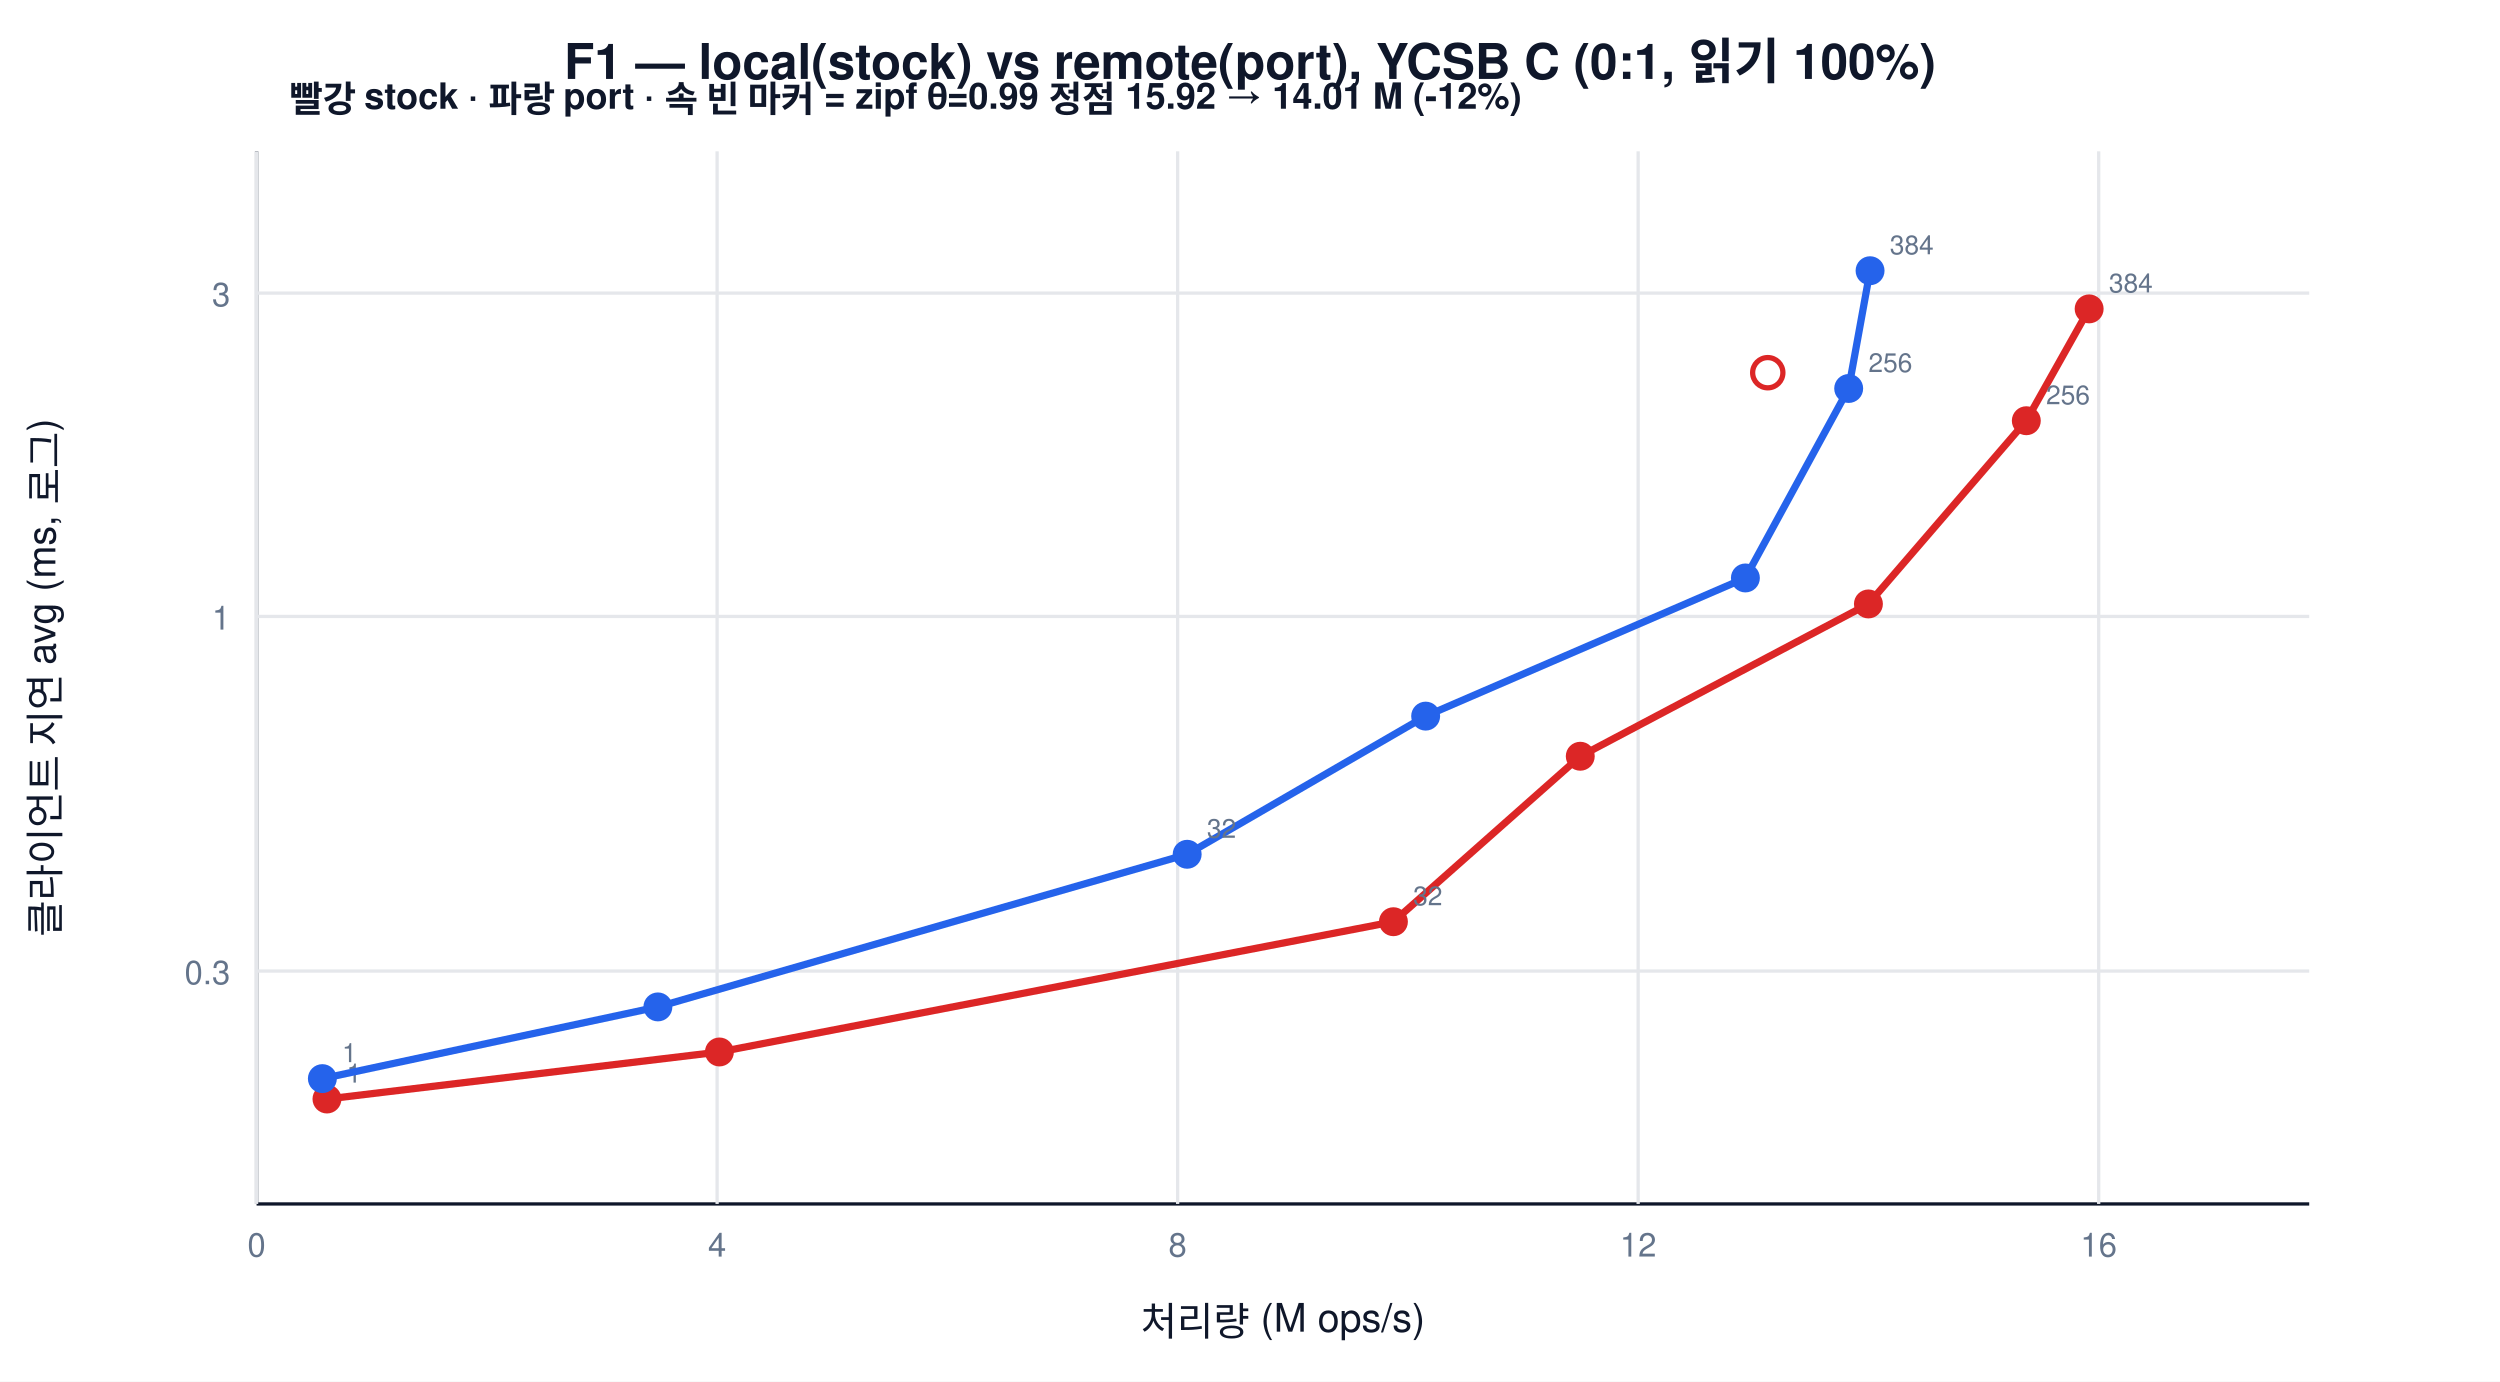
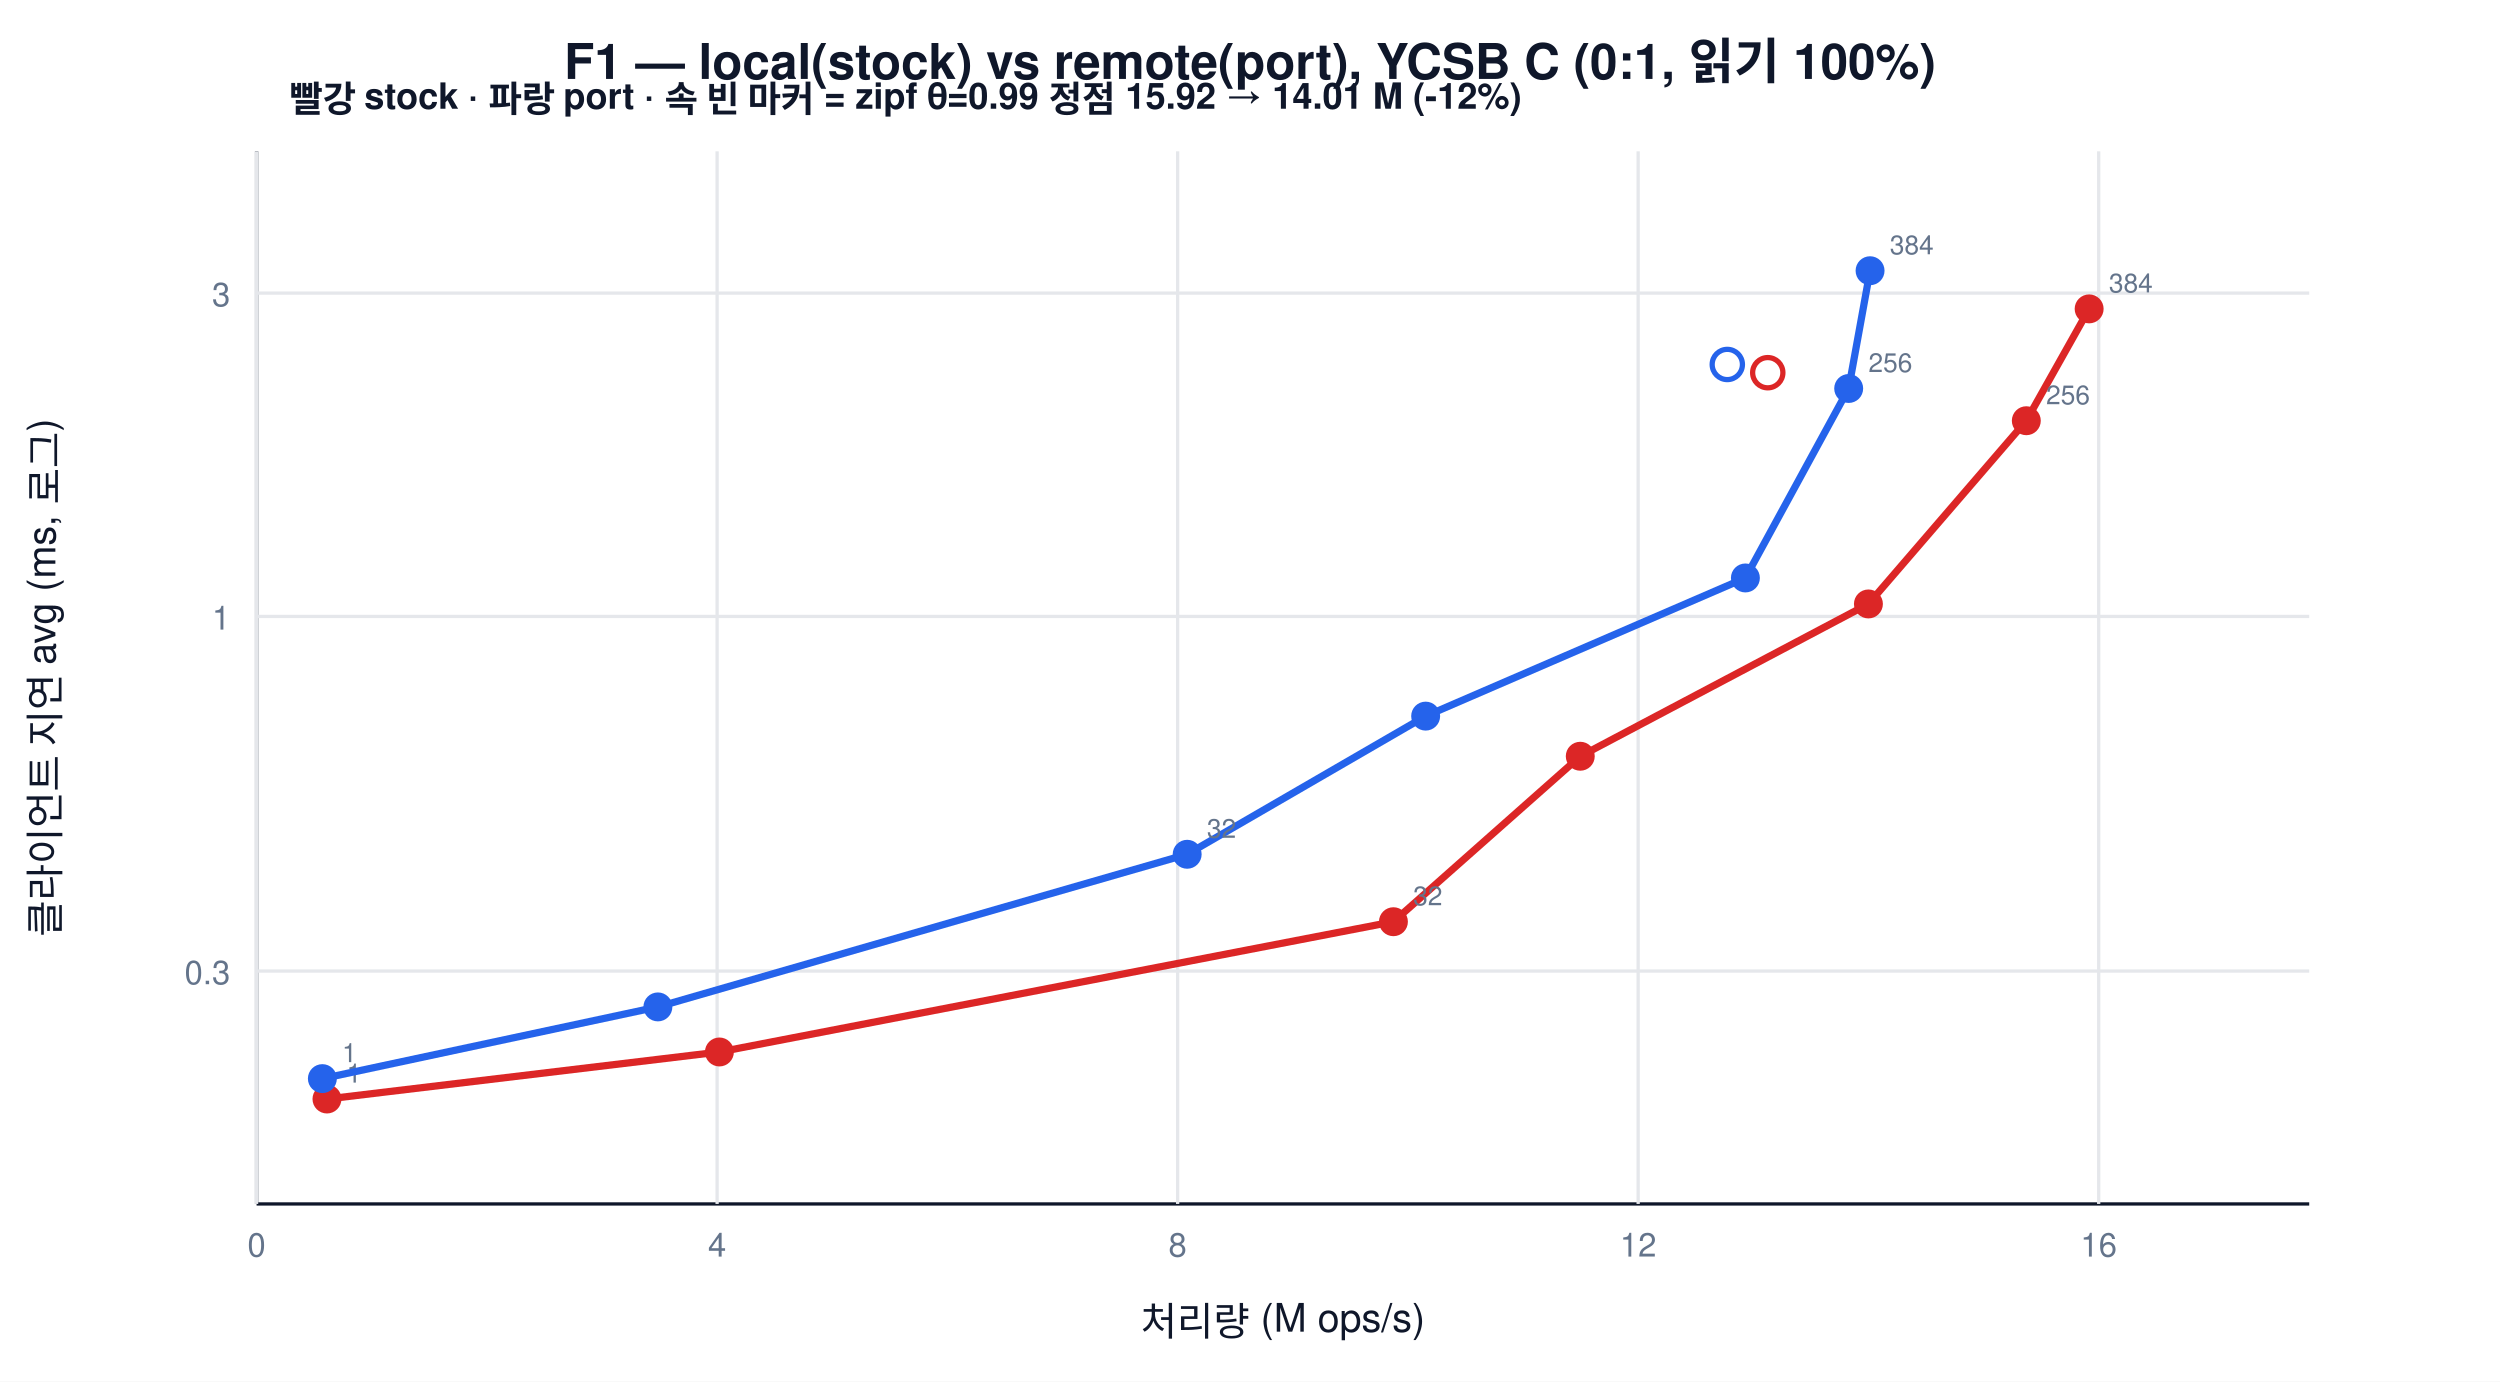
<svg xmlns="http://www.w3.org/2000/svg" width="760" height="420" viewBox="0 0 760 420" font-family="Helvetica,Arial,sans-serif">
  <rect width="760" height="420" fill="white" />
  <text x="380.0" y="24.0" font-size="15" fill="#0f172a" text-anchor="middle" font-weight="600">F1 — local(stock) vs remote(port), YCSB C (0:1, 읽기 100%)</text>
  <line x1="78.0" y1="366.0" x2="702.0" y2="366.0" stroke="#0f172a" stroke-width="1" />
  <line x1="78.0" y1="46.0" x2="78.0" y2="366.0" stroke="#0f172a" stroke-width="1" />
  <text x="390.0" y="406.0" font-size="12" fill="#0f172a" text-anchor="middle" font-weight="400">처리량 (M ops/s)</text>
  <text x="18" y="206.0" font-size="12" fill="#0f172a" text-anchor="middle" transform="rotate(-90 18 206.0)">클라이언트 지연 avg (ms, 로그)</text>
  <line x1="78.0" y1="295.2" x2="702.0" y2="295.2" stroke="#e5e7eb" stroke-width="1" />
  <text x="70.0" y="299.2" font-size="10" fill="#64748b" text-anchor="end" font-weight="400">0.3</text>
  <line x1="78.0" y1="187.4" x2="702.0" y2="187.4" stroke="#e5e7eb" stroke-width="1" />
  <text x="70.0" y="191.4" font-size="10" fill="#64748b" text-anchor="end" font-weight="400">1</text>
  <line x1="78.0" y1="89.1" x2="702.0" y2="89.1" stroke="#e5e7eb" stroke-width="1" />
  <text x="70.0" y="93.1" font-size="10" fill="#64748b" text-anchor="end" font-weight="400">3</text>
  <line x1="78.0" y1="46.0" x2="78.0" y2="366.0" stroke="#e5e7eb" stroke-width="1" />
  <text x="78.0" y="382.0" font-size="10" fill="#64748b" text-anchor="middle" font-weight="400">0</text>
  <line x1="218.0" y1="46.0" x2="218.0" y2="366.0" stroke="#e5e7eb" stroke-width="1" />
  <text x="218.0" y="382.0" font-size="10" fill="#64748b" text-anchor="middle" font-weight="400">4</text>
  <line x1="358.0" y1="46.0" x2="358.0" y2="366.0" stroke="#e5e7eb" stroke-width="1" />
  <text x="358.0" y="382.0" font-size="10" fill="#64748b" text-anchor="middle" font-weight="400">8</text>
  <line x1="498.0" y1="46.0" x2="498.0" y2="366.0" stroke="#e5e7eb" stroke-width="1" />
  <text x="498.0" y="382.0" font-size="10" fill="#64748b" text-anchor="middle" font-weight="400">12</text>
  <line x1="638.0" y1="46.0" x2="638.0" y2="366.0" stroke="#e5e7eb" stroke-width="1" />
  <text x="638.0" y="382.0" font-size="10" fill="#64748b" text-anchor="middle" font-weight="400">16</text>
  <path d="M 99.4,334.1 L 218.7,319.8 L 423.6,280.2 L 480.4,229.9 L 568.0,183.6 L 616.0,127.9 L 635.1,93.9" fill="none" stroke="#dc2626" stroke-width="2.2" />
  <circle cx="99.4" cy="334.1" r="3.6" fill="#dc2626" stroke="#dc2626" stroke-width="1.6" />
  <text x="105.4" y="329.1" font-size="8" fill="#64748b" text-anchor="start" font-weight="400">1</text>
  <circle cx="218.7" cy="319.8" r="3.6" fill="#dc2626" stroke="#dc2626" stroke-width="1.6" />
  <circle cx="423.6" cy="280.2" r="3.6" fill="#dc2626" stroke="#dc2626" stroke-width="1.6" />
  <text x="429.6" y="275.2" font-size="8" fill="#64748b" text-anchor="start" font-weight="400">32</text>
  <circle cx="480.4" cy="229.9" r="3.6" fill="#dc2626" stroke="#dc2626" stroke-width="1.6" />
  <circle cx="568.0" cy="183.6" r="3.6" fill="#dc2626" stroke="#dc2626" stroke-width="1.6" />
  <circle cx="616.0" cy="127.9" r="3.6" fill="#dc2626" stroke="#dc2626" stroke-width="1.6" />
  <text x="622.0" y="122.9" font-size="8" fill="#64748b" text-anchor="start" font-weight="400">256</text>
  <circle cx="635.1" cy="93.9" r="3.6" fill="#dc2626" stroke="#dc2626" stroke-width="1.6" />
  <text x="641.1" y="88.9" font-size="8" fill="#64748b" text-anchor="start" font-weight="400">384</text>
  <circle cx="537.4" cy="113.3" r="4.6" fill="white" stroke="#dc2626" stroke-width="1.6" />
  <path d="M 98.0,327.9 L 200.0,306.1 L 360.9,259.7 L 433.4,217.7 L 530.6,175.7 L 562.0,118.1 L 568.5,82.3" fill="none" stroke="#2563eb" stroke-width="2.2" />
  <circle cx="98.0" cy="327.9" r="3.6" fill="#2563eb" stroke="#2563eb" stroke-width="1.6" />
  <text x="104.0" y="322.9" font-size="8" fill="#64748b" text-anchor="start" font-weight="400">1</text>
  <circle cx="200.0" cy="306.1" r="3.6" fill="#2563eb" stroke="#2563eb" stroke-width="1.6" />
  <circle cx="360.9" cy="259.7" r="3.6" fill="#2563eb" stroke="#2563eb" stroke-width="1.6" />
  <text x="366.9" y="254.7" font-size="8" fill="#64748b" text-anchor="start" font-weight="400">32</text>
  <circle cx="433.4" cy="217.7" r="3.6" fill="#2563eb" stroke="#2563eb" stroke-width="1.6" />
  <circle cx="530.6" cy="175.7" r="3.6" fill="#2563eb" stroke="#2563eb" stroke-width="1.6" />
  <circle cx="562.0" cy="118.1" r="3.6" fill="#2563eb" stroke="#2563eb" stroke-width="1.6" />
  <text x="568.0" y="113.1" font-size="8" fill="#64748b" text-anchor="start" font-weight="400">256</text>
  <circle cx="568.5" cy="82.3" r="3.6" fill="#2563eb" stroke="#2563eb" stroke-width="1.6" />
  <text x="574.5" y="77.3" font-size="8" fill="#64748b" text-anchor="start" font-weight="400">384</text>
+   <circle cx="525.1" cy="110.8" r="4.6" fill="white" stroke="#2563eb" stroke-width="1.6" />
  <text x="88.0" y="34.0" font-size="11" fill="#0f172a" text-anchor="start" font-weight="600">빨강 stock · 파랑 port · 속 빈 마커 = zipf θ=0.99    정점 15.92 → 14.01 M (-12%)</text>
</svg>
